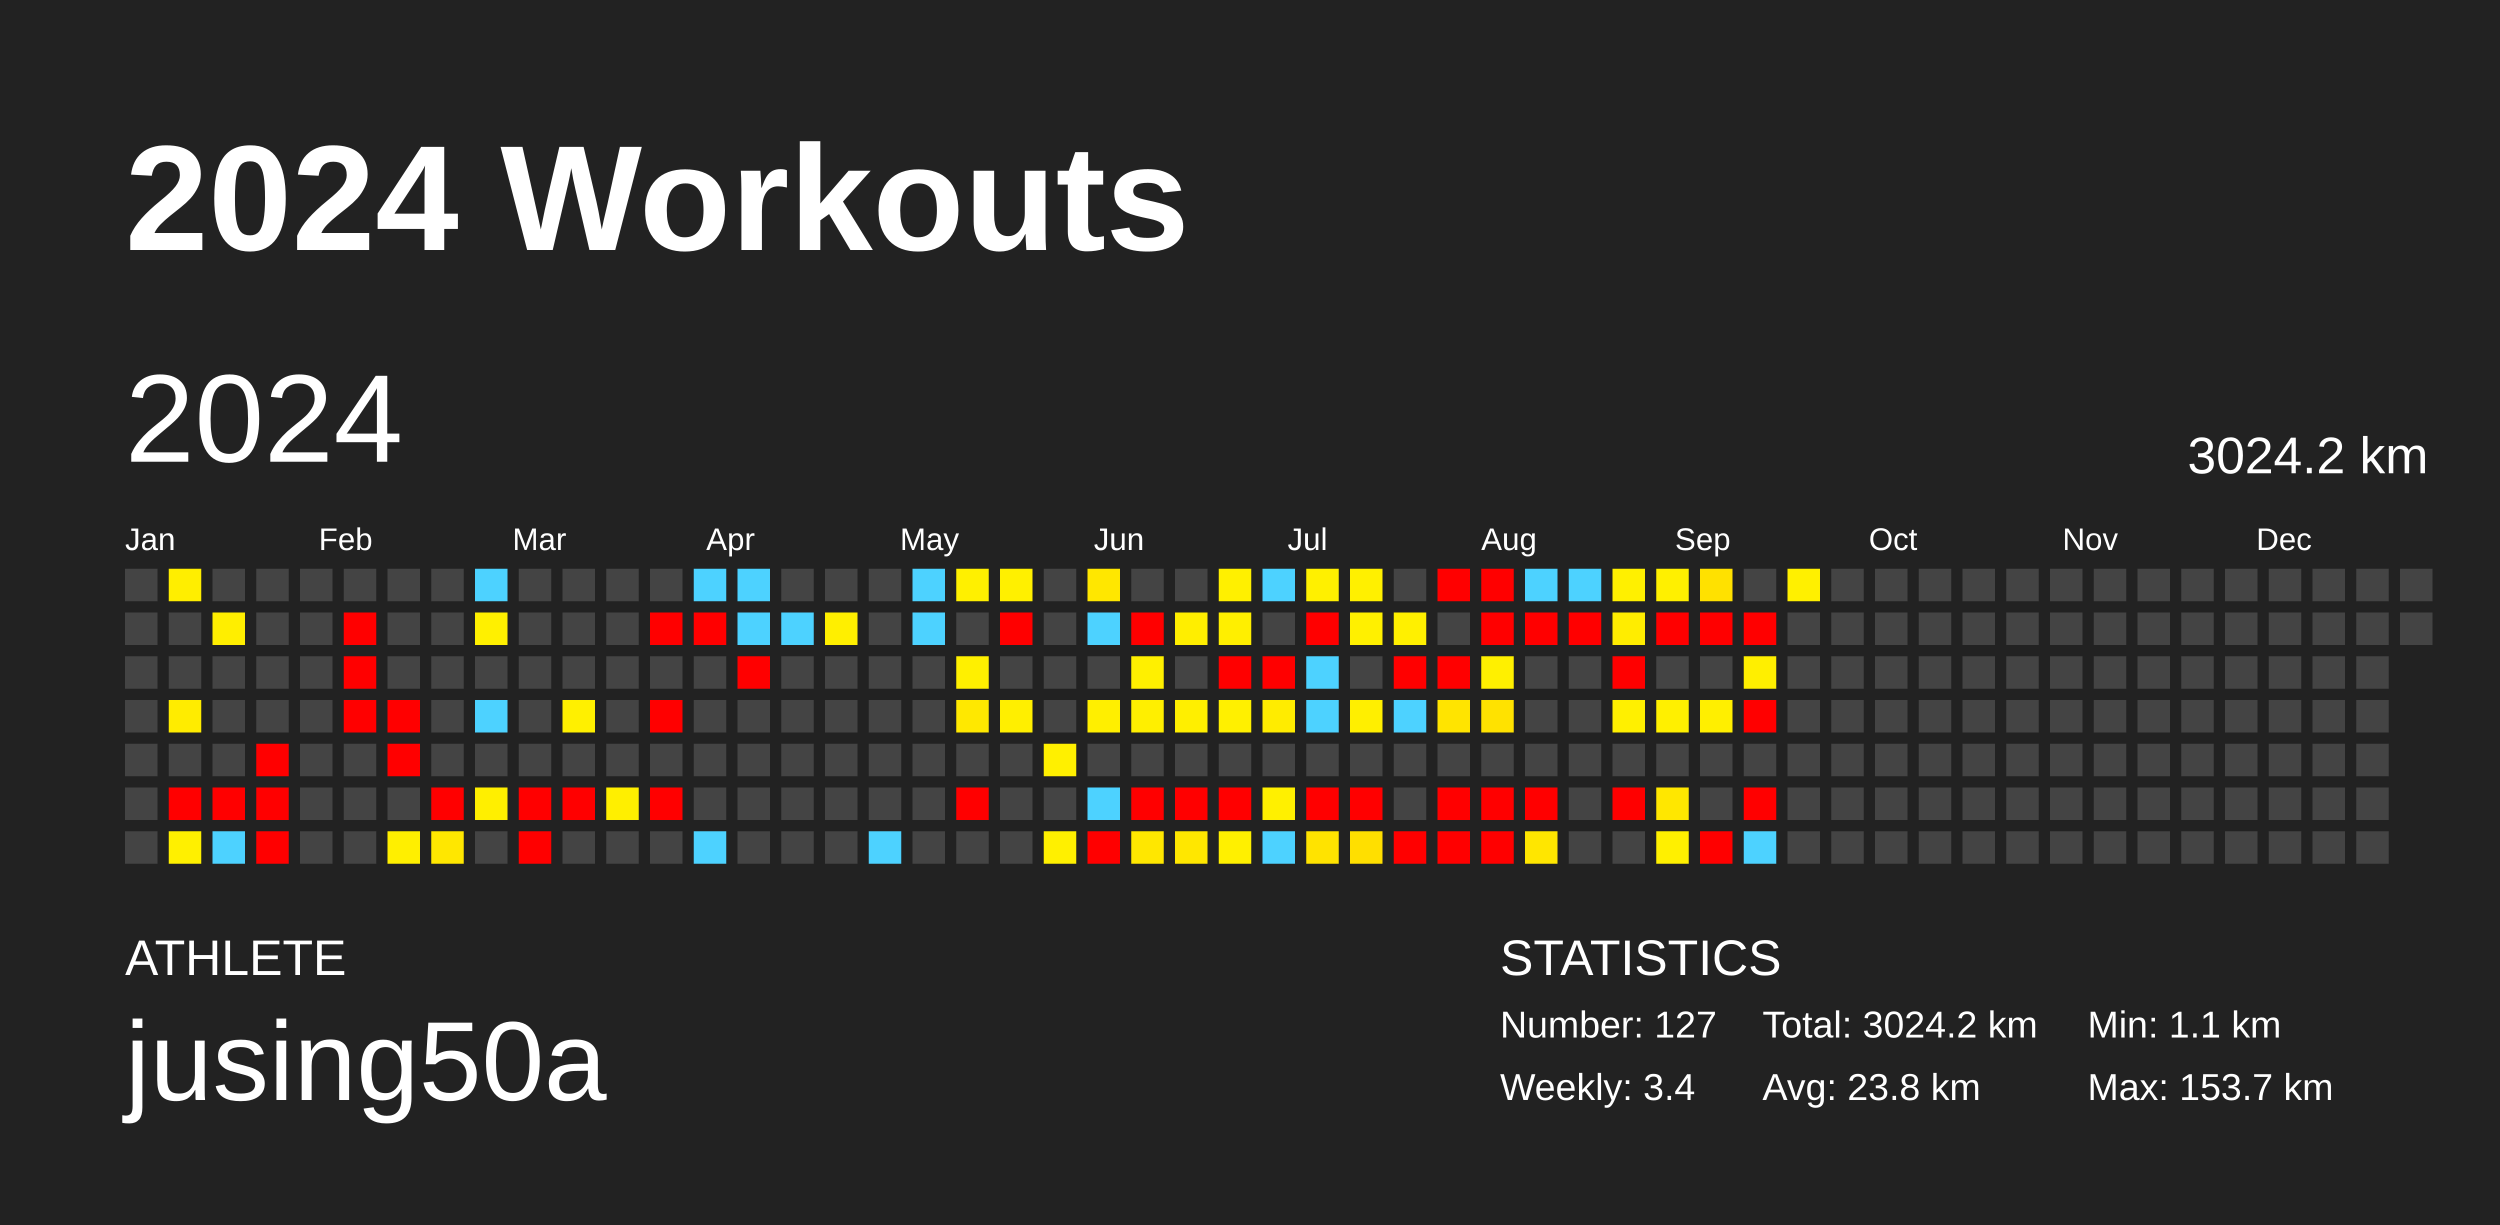
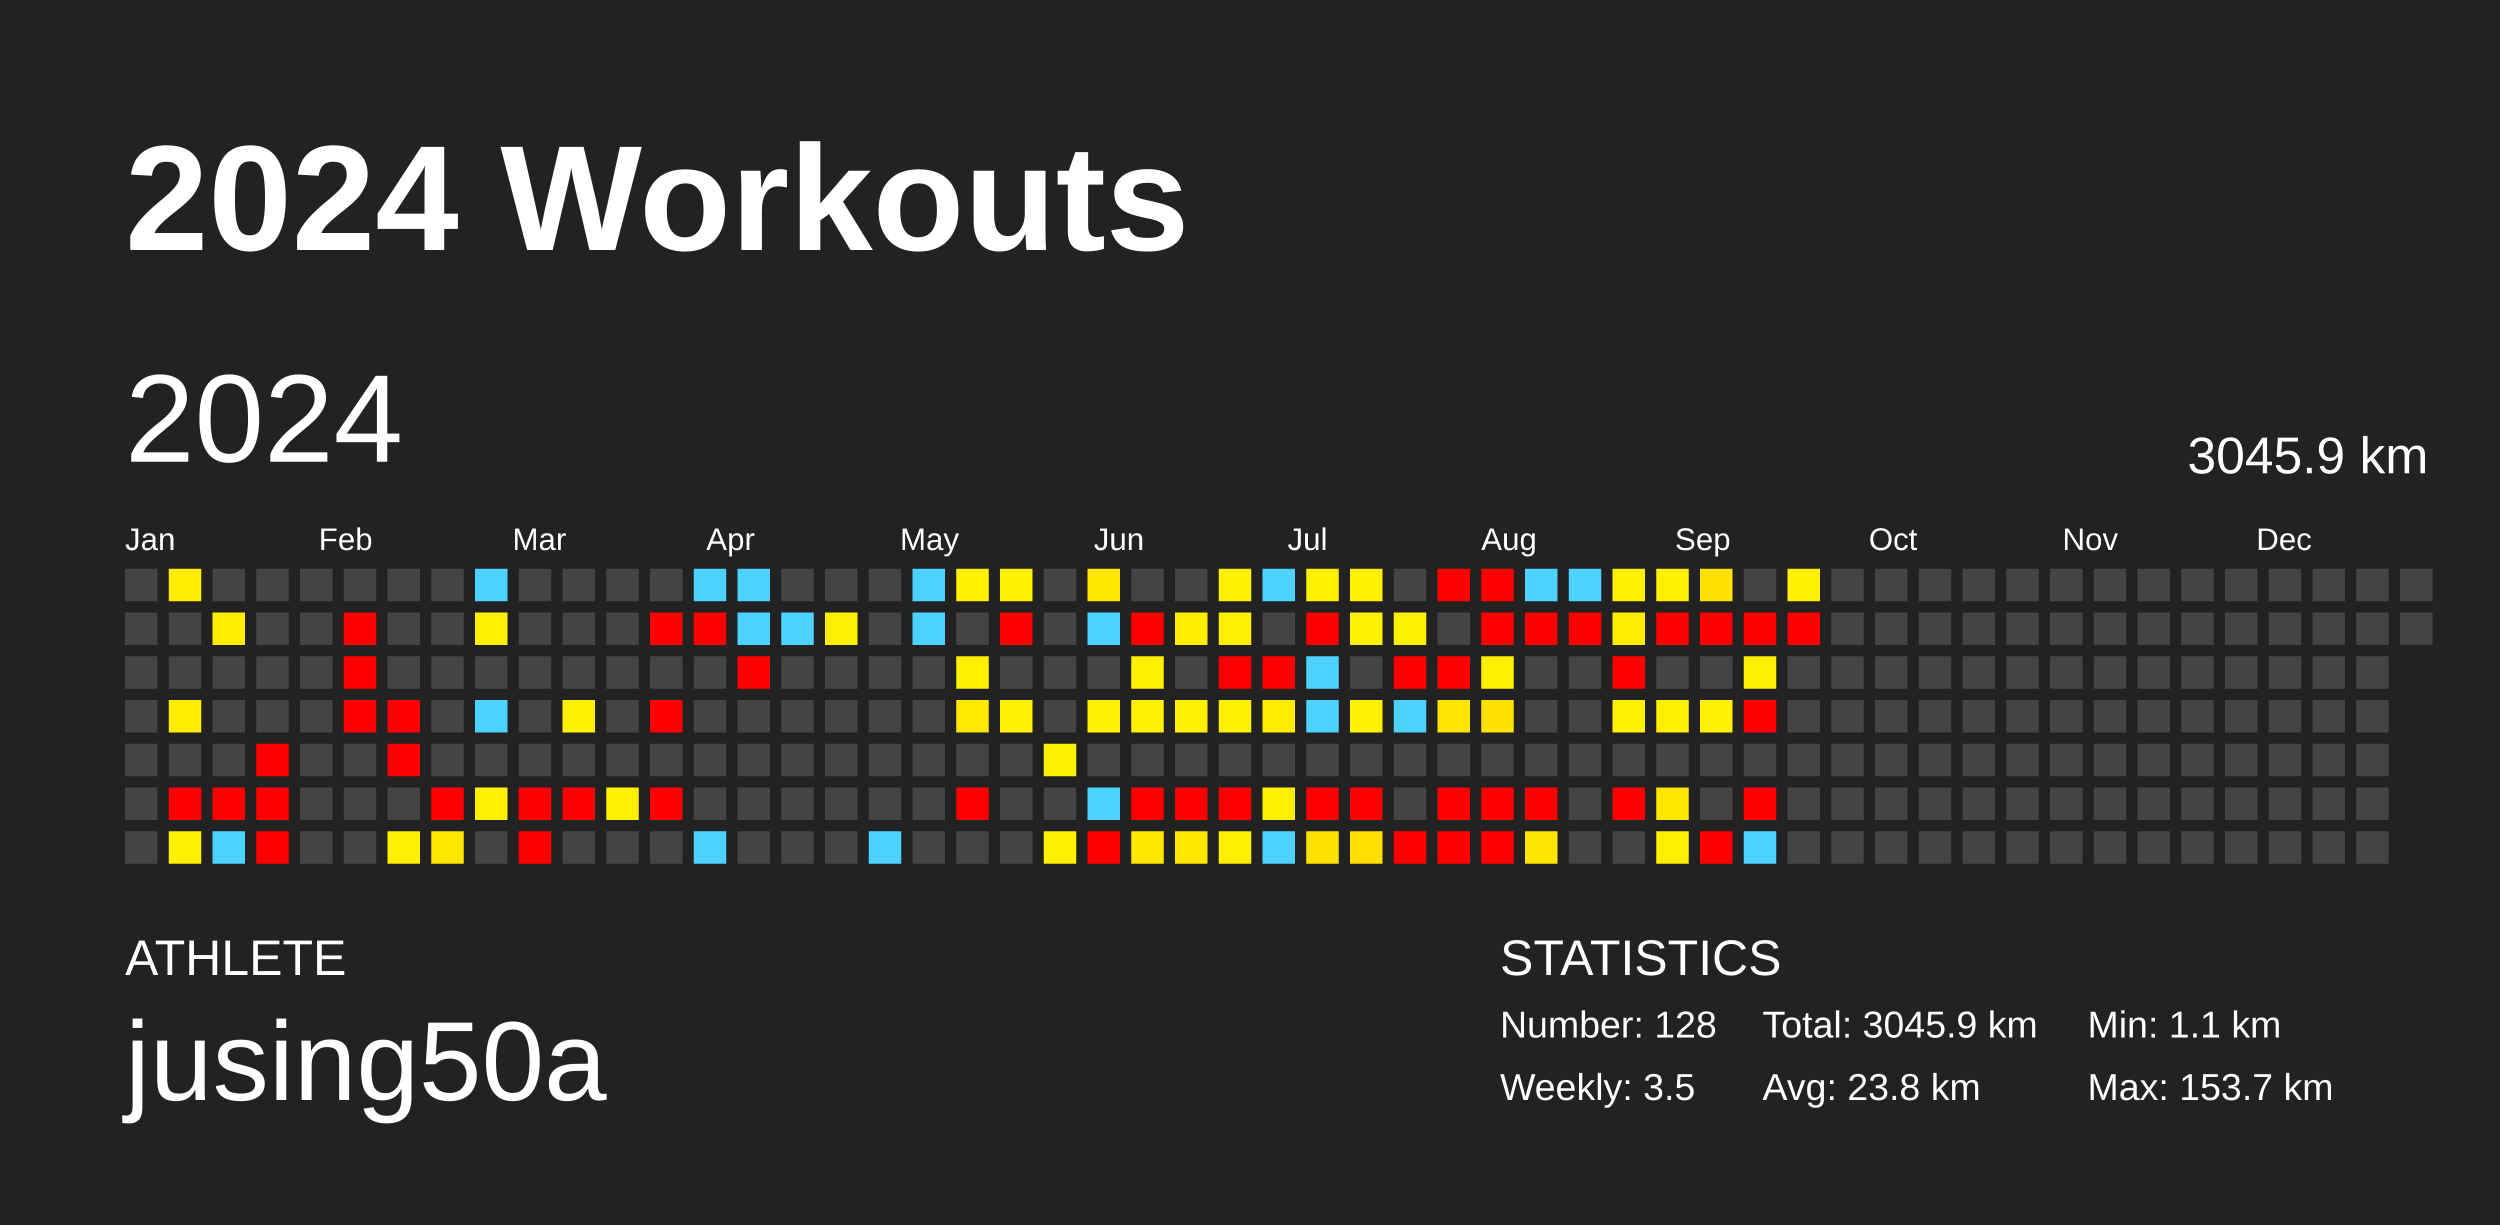
<svg xmlns="http://www.w3.org/2000/svg" baseProfile="full" height="98mm" version="1.1" viewBox="0,0,200,98" width="200mm">
  <defs />
  <rect fill="#222222" height="98" width="200" x="0" y="0" />
  <text fill="#FFFFFF" style="font-size:12px; font-family:Arial; font-weight:bold;" x="10" y="20">2024 Workouts</text>
  <text fill="#FFFFFF" style="font-size:4px; font-family:Arial" x="10" y="78">ATHLETE</text>
  <text fill="#FFFFFF" style="font-size:9px; font-family:Arial" x="10" y="88">jusing50a</text>
  <text fill="#FFFFFF" style="font-size:4px; font-family:Arial" x="120" y="78">STATISTICS</text>
-   <text fill="#FFFFFF" style="font-size:3px; font-family:Arial" x="120" y="83">Number: 127</text>
-   <text fill="#FFFFFF" style="font-size:3px; font-family:Arial" x="120" y="88">Weekly: 3.4</text>
-   <text fill="#FFFFFF" style="font-size:3px; font-family:Arial" x="141" y="83">Total: 3024.2 km</text>
+   <text fill="#FFFFFF" style="font-size:3px; font-family:Arial" x="120" y="83">Number: 128</text>
+   <text fill="#FFFFFF" style="font-size:3px; font-family:Arial" x="120" y="88">Weekly: 3.5</text>
+   <text fill="#FFFFFF" style="font-size:3px; font-family:Arial" x="141" y="83">Total: 3045.9 km</text>
  <text fill="#FFFFFF" style="font-size:3px; font-family:Arial" x="141" y="88">Avg: 23.8 km</text>
  <text fill="#FFFFFF" style="font-size:3px; font-family:Arial" x="167" y="83">Min: 1.1 km</text>
  <text fill="#FFFFFF" style="font-size:3px; font-family:Arial" x="167" y="88">Max: 153.7 km</text>
  <text dominant-baseline="hanging" fill="#FFFFFF" style="font-size:10.0px; font-family:Arial;" x="10" y="30">2024</text>
-   <text dominant-baseline="hanging" fill="#FFFFFF" style="font-size:4.125px; font-family:Arial;" x="175" y="35">3024.2 km</text>
+   <text dominant-baseline="hanging" fill="#FFFFFF" style="font-size:4.125px; font-family:Arial;" x="175" y="35">3045.9 km</text>
  <text fill="#FFFFFF" style="font-size:2.5px; font-family:Arial" x="10.0" y="44">Jan</text>
  <text fill="#FFFFFF" style="font-size:2.5px; font-family:Arial" x="25.5" y="44">Feb</text>
  <text fill="#FFFFFF" style="font-size:2.5px; font-family:Arial" x="41.0" y="44">Mar</text>
  <text fill="#FFFFFF" style="font-size:2.5px; font-family:Arial" x="56.5" y="44">Apr</text>
  <text fill="#FFFFFF" style="font-size:2.5px; font-family:Arial" x="72.0" y="44">May</text>
  <text fill="#FFFFFF" style="font-size:2.5px; font-family:Arial" x="87.5" y="44">Jun</text>
  <text fill="#FFFFFF" style="font-size:2.5px; font-family:Arial" x="103.0" y="44">Jul</text>
  <text fill="#FFFFFF" style="font-size:2.5px; font-family:Arial" x="118.5" y="44">Aug</text>
  <text fill="#FFFFFF" style="font-size:2.5px; font-family:Arial" x="134.0" y="44">Sep</text>
  <text fill="#FFFFFF" style="font-size:2.5px; font-family:Arial" x="149.5" y="44">Oct</text>
  <text fill="#FFFFFF" style="font-size:2.5px; font-family:Arial" x="165.0" y="44">Nov</text>
  <text fill="#FFFFFF" style="font-size:2.5px; font-family:Arial" x="180.5" y="44">Dec</text>
  <rect fill="#444444" height="2.6" width="2.6" x="10.0" y="45.5" />
  <rect fill="#444444" height="2.6" width="2.6" x="10.0" y="49.0" />
  <rect fill="#444444" height="2.6" width="2.6" x="10.0" y="52.5" />
  <rect fill="#444444" height="2.6" width="2.6" x="10.0" y="56.0" />
  <rect fill="#444444" height="2.6" width="2.6" x="10.0" y="59.5" />
  <rect fill="#444444" height="2.6" width="2.6" x="10.0" y="63.0" />
  <rect fill="#444444" height="2.6" width="2.6" x="10.0" y="66.5" />
  <rect fill="#ffee00" height="2.6" width="2.6" x="13.5" y="45.5" />
  <rect fill="#444444" height="2.6" width="2.6" x="13.5" y="49.0" />
  <rect fill="#444444" height="2.6" width="2.6" x="13.5" y="52.5" />
  <rect fill="#ffec00" height="2.6" width="2.6" x="13.5" y="56.0" />
  <rect fill="#444444" height="2.6" width="2.6" x="13.5" y="59.5" />
  <rect fill="red" height="2.6" width="2.6" x="13.5" y="63.0" />
  <rect fill="#fff000" height="2.6" width="2.6" x="13.5" y="66.5" />
  <rect fill="#444444" height="2.6" width="2.6" x="17.0" y="45.5" />
  <rect fill="#ffee00" height="2.6" width="2.6" x="17.0" y="49.0" />
  <rect fill="#444444" height="2.6" width="2.6" x="17.0" y="52.5" />
  <rect fill="#444444" height="2.6" width="2.6" x="17.0" y="56.0" />
  <rect fill="#444444" height="2.6" width="2.6" x="17.0" y="59.5" />
  <rect fill="red" height="2.6" width="2.6" x="17.0" y="63.0" />
  <rect fill="#4dd2ff" height="2.6" width="2.6" x="17.0" y="66.5" />
  <rect fill="#444444" height="2.6" width="2.6" x="20.5" y="45.5" />
  <rect fill="#444444" height="2.6" width="2.6" x="20.5" y="49.0" />
  <rect fill="#444444" height="2.6" width="2.6" x="20.5" y="52.5" />
  <rect fill="#444444" height="2.6" width="2.6" x="20.5" y="56.0" />
  <rect fill="red" height="2.6" width="2.6" x="20.5" y="59.5" />
  <rect fill="red" height="2.6" width="2.6" x="20.5" y="63.0" />
  <rect fill="red" height="2.6" width="2.6" x="20.5" y="66.5" />
  <rect fill="#444444" height="2.6" width="2.6" x="24.0" y="45.5" />
  <rect fill="#444444" height="2.6" width="2.6" x="24.0" y="49.0" />
  <rect fill="#444444" height="2.6" width="2.6" x="24.0" y="52.5" />
  <rect fill="#444444" height="2.6" width="2.6" x="24.0" y="56.0" />
  <rect fill="#444444" height="2.6" width="2.6" x="24.0" y="59.5" />
  <rect fill="#444444" height="2.6" width="2.6" x="24.0" y="63.0" />
  <rect fill="#444444" height="2.6" width="2.6" x="24.0" y="66.5" />
  <rect fill="#444444" height="2.6" width="2.6" x="27.5" y="45.5" />
  <rect fill="red" height="2.6" width="2.6" x="27.5" y="49.0" />
  <rect fill="red" height="2.6" width="2.6" x="27.5" y="52.5" />
  <rect fill="red" height="2.6" width="2.6" x="27.5" y="56.0" />
  <rect fill="#444444" height="2.6" width="2.6" x="27.5" y="59.5" />
  <rect fill="#444444" height="2.6" width="2.6" x="27.5" y="63.0" />
  <rect fill="#444444" height="2.6" width="2.6" x="27.5" y="66.5" />
  <rect fill="#444444" height="2.6" width="2.6" x="31.0" y="45.5" />
  <rect fill="#444444" height="2.6" width="2.6" x="31.0" y="49.0" />
  <rect fill="#444444" height="2.6" width="2.6" x="31.0" y="52.5" />
  <rect fill="red" height="2.6" width="2.6" x="31.0" y="56.0" />
  <rect fill="red" height="2.6" width="2.6" x="31.0" y="59.5" />
  <rect fill="#444444" height="2.6" width="2.6" x="31.0" y="63.0" />
  <rect fill="#ffef00" height="2.6" width="2.6" x="31.0" y="66.5" />
  <rect fill="#444444" height="2.6" width="2.6" x="34.5" y="45.5" />
  <rect fill="#444444" height="2.6" width="2.6" x="34.5" y="49.0" />
  <rect fill="#444444" height="2.6" width="2.6" x="34.5" y="52.5" />
  <rect fill="#444444" height="2.6" width="2.6" x="34.5" y="56.0" />
  <rect fill="#444444" height="2.6" width="2.6" x="34.5" y="59.5" />
  <rect fill="red" height="2.6" width="2.6" x="34.5" y="63.0" />
  <rect fill="#ffe700" height="2.6" width="2.6" x="34.5" y="66.5" />
  <rect fill="#4dd2ff" height="2.6" width="2.6" x="38.0" y="45.5" />
  <rect fill="#fff000" height="2.6" width="2.6" x="38.0" y="49.0" />
  <rect fill="#444444" height="2.6" width="2.6" x="38.0" y="52.5" />
  <rect fill="#4dd2ff" height="2.6" width="2.6" x="38.0" y="56.0" />
  <rect fill="#444444" height="2.6" width="2.6" x="38.0" y="59.5" />
  <rect fill="#ffef00" height="2.6" width="2.6" x="38.0" y="63.0" />
  <rect fill="#444444" height="2.6" width="2.6" x="38.0" y="66.5" />
  <rect fill="#444444" height="2.6" width="2.6" x="41.5" y="45.5" />
  <rect fill="#444444" height="2.6" width="2.6" x="41.5" y="49.0" />
  <rect fill="#444444" height="2.6" width="2.6" x="41.5" y="52.5" />
  <rect fill="#444444" height="2.6" width="2.6" x="41.5" y="56.0" />
  <rect fill="#444444" height="2.6" width="2.6" x="41.5" y="59.5" />
  <rect fill="red" height="2.6" width="2.6" x="41.5" y="63.0" />
  <rect fill="red" height="2.6" width="2.6" x="41.5" y="66.5" />
  <rect fill="#444444" height="2.6" width="2.6" x="45.0" y="45.5" />
  <rect fill="#444444" height="2.6" width="2.6" x="45.0" y="49.0" />
  <rect fill="#444444" height="2.6" width="2.6" x="45.0" y="52.5" />
  <rect fill="#fff000" height="2.6" width="2.6" x="45.0" y="56.0" />
  <rect fill="#444444" height="2.6" width="2.6" x="45.0" y="59.5" />
  <rect fill="red" height="2.6" width="2.6" x="45.0" y="63.0" />
  <rect fill="#444444" height="2.6" width="2.6" x="45.0" y="66.5" />
  <rect fill="#444444" height="2.6" width="2.6" x="48.5" y="45.5" />
  <rect fill="#444444" height="2.6" width="2.6" x="48.5" y="49.0" />
  <rect fill="#444444" height="2.6" width="2.6" x="48.5" y="52.5" />
  <rect fill="#444444" height="2.6" width="2.6" x="48.5" y="56.0" />
  <rect fill="#444444" height="2.6" width="2.6" x="48.5" y="59.5" />
  <rect fill="#ffef00" height="2.6" width="2.6" x="48.5" y="63.0" />
  <rect fill="#444444" height="2.6" width="2.6" x="48.5" y="66.5" />
  <rect fill="#444444" height="2.6" width="2.6" x="52.0" y="45.5" />
  <rect fill="red" height="2.6" width="2.6" x="52.0" y="49.0" />
  <rect fill="#444444" height="2.6" width="2.6" x="52.0" y="52.5" />
  <rect fill="red" height="2.6" width="2.6" x="52.0" y="56.0" />
  <rect fill="#444444" height="2.6" width="2.6" x="52.0" y="59.5" />
  <rect fill="red" height="2.6" width="2.6" x="52.0" y="63.0" />
  <rect fill="#444444" height="2.6" width="2.6" x="52.0" y="66.5" />
  <rect fill="#4dd2ff" height="2.6" width="2.6" x="55.5" y="45.5" />
  <rect fill="red" height="2.6" width="2.6" x="55.5" y="49.0" />
  <rect fill="#444444" height="2.6" width="2.6" x="55.5" y="52.5" />
  <rect fill="#444444" height="2.6" width="2.6" x="55.5" y="56.0" />
  <rect fill="#444444" height="2.6" width="2.6" x="55.5" y="59.5" />
  <rect fill="#444444" height="2.6" width="2.6" x="55.5" y="63.0" />
  <rect fill="#4dd2ff" height="2.6" width="2.6" x="55.5" y="66.5" />
  <rect fill="#4dd2ff" height="2.6" width="2.6" x="59.0" y="45.5" />
  <rect fill="#4dd2ff" height="2.6" width="2.6" x="59.0" y="49.0" />
  <rect fill="red" height="2.6" width="2.6" x="59.0" y="52.5" />
  <rect fill="#444444" height="2.6" width="2.6" x="59.0" y="56.0" />
  <rect fill="#444444" height="2.6" width="2.6" x="59.0" y="59.5" />
  <rect fill="#444444" height="2.6" width="2.6" x="59.0" y="63.0" />
  <rect fill="#444444" height="2.6" width="2.6" x="59.0" y="66.5" />
  <rect fill="#444444" height="2.6" width="2.6" x="62.5" y="45.5" />
  <rect fill="#4dd2ff" height="2.6" width="2.6" x="62.5" y="49.0" />
  <rect fill="#444444" height="2.6" width="2.6" x="62.5" y="52.5" />
  <rect fill="#444444" height="2.6" width="2.6" x="62.5" y="56.0" />
  <rect fill="#444444" height="2.6" width="2.6" x="62.5" y="59.5" />
  <rect fill="#444444" height="2.6" width="2.6" x="62.5" y="63.0" />
  <rect fill="#444444" height="2.6" width="2.6" x="62.5" y="66.5" />
  <rect fill="#444444" height="2.6" width="2.6" x="66.0" y="45.5" />
  <rect fill="#ffef00" height="2.6" width="2.6" x="66.0" y="49.0" />
  <rect fill="#444444" height="2.6" width="2.6" x="66.0" y="52.5" />
  <rect fill="#444444" height="2.6" width="2.6" x="66.0" y="56.0" />
  <rect fill="#444444" height="2.6" width="2.6" x="66.0" y="59.5" />
  <rect fill="#444444" height="2.6" width="2.6" x="66.0" y="63.0" />
  <rect fill="#444444" height="2.6" width="2.6" x="66.0" y="66.5" />
  <rect fill="#444444" height="2.6" width="2.6" x="69.5" y="45.5" />
  <rect fill="#444444" height="2.6" width="2.6" x="69.5" y="49.0" />
  <rect fill="#444444" height="2.6" width="2.6" x="69.5" y="52.5" />
  <rect fill="#444444" height="2.6" width="2.6" x="69.5" y="56.0" />
  <rect fill="#444444" height="2.6" width="2.6" x="69.5" y="59.5" />
  <rect fill="#444444" height="2.6" width="2.6" x="69.5" y="63.0" />
  <rect fill="#4dd2ff" height="2.6" width="2.6" x="69.5" y="66.5" />
  <rect fill="#4dd2ff" height="2.6" width="2.6" x="73.0" y="45.5" />
  <rect fill="#4dd2ff" height="2.6" width="2.6" x="73.0" y="49.0" />
  <rect fill="#444444" height="2.6" width="2.6" x="73.0" y="52.5" />
  <rect fill="#444444" height="2.6" width="2.6" x="73.0" y="56.0" />
  <rect fill="#444444" height="2.6" width="2.6" x="73.0" y="59.5" />
  <rect fill="#444444" height="2.6" width="2.6" x="73.0" y="63.0" />
  <rect fill="#444444" height="2.6" width="2.6" x="73.0" y="66.5" />
  <rect fill="#fff000" height="2.6" width="2.6" x="76.5" y="45.5" />
  <rect fill="#444444" height="2.6" width="2.6" x="76.5" y="49.0" />
  <rect fill="#fff000" height="2.6" width="2.6" x="76.5" y="52.5" />
  <rect fill="#ffe800" height="2.6" width="2.6" x="76.5" y="56.0" />
  <rect fill="#444444" height="2.6" width="2.6" x="76.5" y="59.5" />
  <rect fill="red" height="2.6" width="2.6" x="76.5" y="63.0" />
  <rect fill="#444444" height="2.6" width="2.6" x="76.5" y="66.5" />
  <rect fill="#fff000" height="2.6" width="2.6" x="80.0" y="45.5" />
  <rect fill="red" height="2.6" width="2.6" x="80.0" y="49.0" />
  <rect fill="#444444" height="2.6" width="2.6" x="80.0" y="52.5" />
  <rect fill="#ffef00" height="2.6" width="2.6" x="80.0" y="56.0" />
  <rect fill="#444444" height="2.6" width="2.6" x="80.0" y="59.5" />
  <rect fill="#444444" height="2.6" width="2.6" x="80.0" y="63.0" />
  <rect fill="#444444" height="2.6" width="2.6" x="80.0" y="66.5" />
  <rect fill="#444444" height="2.6" width="2.6" x="83.5" y="45.5" />
  <rect fill="#444444" height="2.6" width="2.6" x="83.5" y="49.0" />
  <rect fill="#444444" height="2.6" width="2.6" x="83.5" y="52.5" />
  <rect fill="#444444" height="2.6" width="2.6" x="83.5" y="56.0" />
  <rect fill="#fff000" height="2.6" width="2.6" x="83.5" y="59.5" />
  <rect fill="#444444" height="2.6" width="2.6" x="83.5" y="63.0" />
  <rect fill="#fff000" height="2.6" width="2.6" x="83.5" y="66.5" />
  <rect fill="#ffe700" height="2.6" width="2.6" x="87.0" y="45.5" />
  <rect fill="#4dd2ff" height="2.6" width="2.6" x="87.0" y="49.0" />
  <rect fill="#444444" height="2.6" width="2.6" x="87.0" y="52.5" />
  <rect fill="#ffef00" height="2.6" width="2.6" x="87.0" y="56.0" />
  <rect fill="#444444" height="2.6" width="2.6" x="87.0" y="59.5" />
  <rect fill="#4dd2ff" height="2.6" width="2.6" x="87.0" y="63.0" />
  <rect fill="red" height="2.6" width="2.6" x="87.0" y="66.5" />
  <rect fill="#444444" height="2.6" width="2.6" x="90.5" y="45.5" />
  <rect fill="red" height="2.6" width="2.6" x="90.5" y="49.0" />
  <rect fill="#fff000" height="2.6" width="2.6" x="90.5" y="52.5" />
  <rect fill="#ffef00" height="2.6" width="2.6" x="90.5" y="56.0" />
  <rect fill="#444444" height="2.6" width="2.6" x="90.5" y="59.5" />
  <rect fill="red" height="2.6" width="2.6" x="90.5" y="63.0" />
  <rect fill="#ffe700" height="2.6" width="2.6" x="90.5" y="66.5" />
  <rect fill="#444444" height="2.6" width="2.6" x="94.0" y="45.5" />
  <rect fill="#ffee00" height="2.6" width="2.6" x="94.0" y="49.0" />
  <rect fill="#444444" height="2.6" width="2.6" x="94.0" y="52.5" />
  <rect fill="#ffef00" height="2.6" width="2.6" x="94.0" y="56.0" />
  <rect fill="#444444" height="2.6" width="2.6" x="94.0" y="59.5" />
  <rect fill="red" height="2.6" width="2.6" x="94.0" y="63.0" />
  <rect fill="#ffe700" height="2.6" width="2.6" x="94.0" y="66.5" />
  <rect fill="#fff000" height="2.6" width="2.6" x="97.5" y="45.5" />
  <rect fill="#ffef00" height="2.6" width="2.6" x="97.5" y="49.0" />
  <rect fill="red" height="2.6" width="2.6" x="97.5" y="52.5" />
  <rect fill="#fff000" height="2.6" width="2.6" x="97.5" y="56.0" />
  <rect fill="#444444" height="2.6" width="2.6" x="97.5" y="59.5" />
  <rect fill="red" height="2.6" width="2.6" x="97.5" y="63.0" />
  <rect fill="#fff000" height="2.6" width="2.6" x="97.5" y="66.5" />
  <rect fill="#4dd2ff" height="2.6" width="2.6" x="101.0" y="45.5" />
  <rect fill="#444444" height="2.6" width="2.6" x="101.0" y="49.0" />
  <rect fill="red" height="2.6" width="2.6" x="101.0" y="52.5" />
  <rect fill="#ffec00" height="2.6" width="2.6" x="101.0" y="56.0" />
  <rect fill="#444444" height="2.6" width="2.6" x="101.0" y="59.5" />
  <rect fill="#fff000" height="2.6" width="2.6" x="101.0" y="63.0" />
  <rect fill="#4dd2ff" height="2.6" width="2.6" x="101.0" y="66.5" />
  <rect fill="#fff000" height="2.6" width="2.6" x="104.5" y="45.5" />
  <rect fill="red" height="2.6" width="2.6" x="104.5" y="49.0" />
  <rect fill="#4dd2ff" height="2.6" width="2.6" x="104.5" y="52.5" />
  <rect fill="#4dd2ff" height="2.6" width="2.6" x="104.5" y="56.0" />
  <rect fill="#444444" height="2.6" width="2.6" x="104.5" y="59.5" />
  <rect fill="red" height="2.6" width="2.6" x="104.5" y="63.0" />
  <rect fill="#ffe300" height="2.6" width="2.6" x="104.5" y="66.5" />
  <rect fill="#fff000" height="2.6" width="2.6" x="108.0" y="45.5" />
  <rect fill="#fff000" height="2.6" width="2.6" x="108.0" y="49.0" />
  <rect fill="#444444" height="2.6" width="2.6" x="108.0" y="52.5" />
  <rect fill="#ffef00" height="2.6" width="2.6" x="108.0" y="56.0" />
  <rect fill="#444444" height="2.6" width="2.6" x="108.0" y="59.5" />
  <rect fill="red" height="2.6" width="2.6" x="108.0" y="63.0" />
  <rect fill="#ffdf00" height="2.6" width="2.6" x="108.0" y="66.5" />
  <rect fill="#444444" height="2.6" width="2.6" x="111.5" y="45.5" />
  <rect fill="#fff000" height="2.6" width="2.6" x="111.5" y="49.0" />
  <rect fill="red" height="2.6" width="2.6" x="111.5" y="52.5" />
  <rect fill="#4dd2ff" height="2.6" width="2.6" x="111.5" y="56.0" />
  <rect fill="#444444" height="2.6" width="2.6" x="111.5" y="59.5" />
  <rect fill="#444444" height="2.6" width="2.6" x="111.5" y="63.0" />
  <rect fill="red" height="2.6" width="2.6" x="111.5" y="66.5" />
  <rect fill="red" height="2.6" width="2.6" x="115.0" y="45.5" />
  <rect fill="#444444" height="2.6" width="2.6" x="115.0" y="49.0" />
  <rect fill="red" height="2.6" width="2.6" x="115.0" y="52.5" />
  <rect fill="#ffe400" height="2.6" width="2.6" x="115.0" y="56.0" />
  <rect fill="#444444" height="2.6" width="2.6" x="115.0" y="59.5" />
  <rect fill="red" height="2.6" width="2.6" x="115.0" y="63.0" />
  <rect fill="red" height="2.6" width="2.6" x="115.0" y="66.5" />
  <rect fill="red" height="2.6" width="2.6" x="118.5" y="45.5" />
  <rect fill="red" height="2.6" width="2.6" x="118.5" y="49.0" />
  <rect fill="#fff000" height="2.6" width="2.6" x="118.5" y="52.5" />
  <rect fill="#ffe200" height="2.6" width="2.6" x="118.5" y="56.0" />
  <rect fill="#444444" height="2.6" width="2.6" x="118.5" y="59.5" />
  <rect fill="red" height="2.6" width="2.6" x="118.5" y="63.0" />
  <rect fill="red" height="2.6" width="2.6" x="118.5" y="66.5" />
  <rect fill="#4dd2ff" height="2.6" width="2.6" x="122.0" y="45.5" />
  <rect fill="red" height="2.6" width="2.6" x="122.0" y="49.0" />
  <rect fill="#444444" height="2.6" width="2.6" x="122.0" y="52.5" />
  <rect fill="#444444" height="2.6" width="2.6" x="122.0" y="56.0" />
  <rect fill="#444444" height="2.6" width="2.6" x="122.0" y="59.5" />
  <rect fill="red" height="2.6" width="2.6" x="122.0" y="63.0" />
  <rect fill="#ffe600" height="2.6" width="2.6" x="122.0" y="66.5" />
  <rect fill="#4dd2ff" height="2.6" width="2.6" x="125.5" y="45.5" />
  <rect fill="red" height="2.6" width="2.6" x="125.5" y="49.0" />
  <rect fill="#444444" height="2.6" width="2.6" x="125.5" y="52.5" />
  <rect fill="#444444" height="2.6" width="2.6" x="125.5" y="56.0" />
  <rect fill="#444444" height="2.6" width="2.6" x="125.5" y="59.5" />
  <rect fill="#444444" height="2.6" width="2.6" x="125.5" y="63.0" />
  <rect fill="#444444" height="2.6" width="2.6" x="125.5" y="66.5" />
  <rect fill="#fff000" height="2.6" width="2.6" x="129.0" y="45.5" />
  <rect fill="#ffed00" height="2.6" width="2.6" x="129.0" y="49.0" />
  <rect fill="red" height="2.6" width="2.6" x="129.0" y="52.5" />
  <rect fill="#fff000" height="2.6" width="2.6" x="129.0" y="56.0" />
  <rect fill="#444444" height="2.6" width="2.6" x="129.0" y="59.5" />
  <rect fill="red" height="2.6" width="2.6" x="129.0" y="63.0" />
  <rect fill="#444444" height="2.6" width="2.6" x="129.0" y="66.5" />
  <rect fill="#fff000" height="2.6" width="2.6" x="132.5" y="45.5" />
  <rect fill="red" height="2.6" width="2.6" x="132.5" y="49.0" />
  <rect fill="#444444" height="2.6" width="2.6" x="132.5" y="52.5" />
  <rect fill="#fff000" height="2.6" width="2.6" x="132.5" y="56.0" />
  <rect fill="#444444" height="2.6" width="2.6" x="132.5" y="59.5" />
  <rect fill="#ffe700" height="2.6" width="2.6" x="132.5" y="63.0" />
  <rect fill="#fff000" height="2.6" width="2.6" x="132.5" y="66.5" />
  <rect fill="#ffe100" height="2.6" width="2.6" x="136.0" y="45.5" />
  <rect fill="red" height="2.6" width="2.6" x="136.0" y="49.0" />
  <rect fill="#444444" height="2.6" width="2.6" x="136.0" y="52.5" />
  <rect fill="#ffef00" height="2.6" width="2.6" x="136.0" y="56.0" />
  <rect fill="#444444" height="2.6" width="2.6" x="136.0" y="59.5" />
  <rect fill="#444444" height="2.6" width="2.6" x="136.0" y="63.0" />
  <rect fill="red" height="2.6" width="2.6" x="136.0" y="66.5" />
  <rect fill="#444444" height="2.6" width="2.6" x="139.5" y="45.5" />
  <rect fill="red" height="2.6" width="2.6" x="139.5" y="49.0" />
  <rect fill="#ffef00" height="2.6" width="2.6" x="139.5" y="52.5" />
  <rect fill="red" height="2.6" width="2.6" x="139.5" y="56.0" />
  <rect fill="#444444" height="2.6" width="2.6" x="139.5" y="59.5" />
  <rect fill="red" height="2.6" width="2.6" x="139.5" y="63.0" />
  <rect fill="#4dd2ff" height="2.6" width="2.6" x="139.5" y="66.5" />
  <rect fill="#fff000" height="2.6" width="2.6" x="143.0" y="45.5" />
-   <rect fill="#444444" height="2.6" width="2.6" x="143.0" y="49.0" />
+   <rect fill="red" height="2.6" width="2.6" x="143.0" y="49.0" />
  <rect fill="#444444" height="2.6" width="2.6" x="143.0" y="52.5" />
  <rect fill="#444444" height="2.6" width="2.6" x="143.0" y="56.0" />
  <rect fill="#444444" height="2.6" width="2.6" x="143.0" y="59.5" />
  <rect fill="#444444" height="2.6" width="2.6" x="143.0" y="63.0" />
  <rect fill="#444444" height="2.6" width="2.6" x="143.0" y="66.5" />
  <rect fill="#444444" height="2.6" width="2.6" x="146.5" y="45.5" />
  <rect fill="#444444" height="2.6" width="2.6" x="146.5" y="49.0" />
  <rect fill="#444444" height="2.6" width="2.6" x="146.5" y="52.5" />
  <rect fill="#444444" height="2.6" width="2.6" x="146.5" y="56.0" />
  <rect fill="#444444" height="2.6" width="2.6" x="146.5" y="59.5" />
  <rect fill="#444444" height="2.6" width="2.6" x="146.5" y="63.0" />
  <rect fill="#444444" height="2.6" width="2.6" x="146.5" y="66.5" />
  <rect fill="#444444" height="2.6" width="2.6" x="150.0" y="45.5" />
  <rect fill="#444444" height="2.6" width="2.6" x="150.0" y="49.0" />
  <rect fill="#444444" height="2.6" width="2.6" x="150.0" y="52.5" />
  <rect fill="#444444" height="2.6" width="2.6" x="150.0" y="56.0" />
  <rect fill="#444444" height="2.6" width="2.6" x="150.0" y="59.5" />
  <rect fill="#444444" height="2.6" width="2.6" x="150.0" y="63.0" />
  <rect fill="#444444" height="2.6" width="2.6" x="150.0" y="66.5" />
  <rect fill="#444444" height="2.6" width="2.6" x="153.5" y="45.5" />
  <rect fill="#444444" height="2.6" width="2.6" x="153.5" y="49.0" />
  <rect fill="#444444" height="2.6" width="2.6" x="153.5" y="52.5" />
  <rect fill="#444444" height="2.6" width="2.6" x="153.5" y="56.0" />
  <rect fill="#444444" height="2.6" width="2.6" x="153.5" y="59.5" />
  <rect fill="#444444" height="2.6" width="2.6" x="153.5" y="63.0" />
  <rect fill="#444444" height="2.6" width="2.6" x="153.5" y="66.5" />
  <rect fill="#444444" height="2.6" width="2.6" x="157.0" y="45.5" />
  <rect fill="#444444" height="2.6" width="2.6" x="157.0" y="49.0" />
  <rect fill="#444444" height="2.6" width="2.6" x="157.0" y="52.5" />
  <rect fill="#444444" height="2.6" width="2.6" x="157.0" y="56.0" />
  <rect fill="#444444" height="2.6" width="2.6" x="157.0" y="59.5" />
  <rect fill="#444444" height="2.6" width="2.6" x="157.0" y="63.0" />
  <rect fill="#444444" height="2.6" width="2.6" x="157.0" y="66.5" />
  <rect fill="#444444" height="2.6" width="2.6" x="160.5" y="45.5" />
  <rect fill="#444444" height="2.6" width="2.6" x="160.5" y="49.0" />
  <rect fill="#444444" height="2.6" width="2.6" x="160.5" y="52.5" />
  <rect fill="#444444" height="2.6" width="2.6" x="160.5" y="56.0" />
  <rect fill="#444444" height="2.6" width="2.6" x="160.5" y="59.5" />
  <rect fill="#444444" height="2.6" width="2.6" x="160.5" y="63.0" />
  <rect fill="#444444" height="2.6" width="2.6" x="160.5" y="66.5" />
  <rect fill="#444444" height="2.6" width="2.6" x="164.0" y="45.5" />
  <rect fill="#444444" height="2.6" width="2.6" x="164.0" y="49.0" />
  <rect fill="#444444" height="2.6" width="2.6" x="164.0" y="52.5" />
  <rect fill="#444444" height="2.6" width="2.6" x="164.0" y="56.0" />
  <rect fill="#444444" height="2.6" width="2.6" x="164.0" y="59.5" />
  <rect fill="#444444" height="2.6" width="2.6" x="164.0" y="63.0" />
  <rect fill="#444444" height="2.6" width="2.6" x="164.0" y="66.5" />
  <rect fill="#444444" height="2.6" width="2.6" x="167.5" y="45.5" />
  <rect fill="#444444" height="2.6" width="2.6" x="167.5" y="49.0" />
  <rect fill="#444444" height="2.6" width="2.6" x="167.5" y="52.5" />
  <rect fill="#444444" height="2.6" width="2.6" x="167.5" y="56.0" />
  <rect fill="#444444" height="2.6" width="2.6" x="167.5" y="59.5" />
  <rect fill="#444444" height="2.6" width="2.6" x="167.5" y="63.0" />
  <rect fill="#444444" height="2.6" width="2.6" x="167.5" y="66.5" />
  <rect fill="#444444" height="2.6" width="2.6" x="171.0" y="45.5" />
  <rect fill="#444444" height="2.6" width="2.6" x="171.0" y="49.0" />
  <rect fill="#444444" height="2.6" width="2.6" x="171.0" y="52.5" />
  <rect fill="#444444" height="2.6" width="2.6" x="171.0" y="56.0" />
  <rect fill="#444444" height="2.6" width="2.6" x="171.0" y="59.5" />
  <rect fill="#444444" height="2.6" width="2.6" x="171.0" y="63.0" />
  <rect fill="#444444" height="2.6" width="2.6" x="171.0" y="66.5" />
  <rect fill="#444444" height="2.6" width="2.6" x="174.5" y="45.5" />
  <rect fill="#444444" height="2.6" width="2.6" x="174.5" y="49.0" />
  <rect fill="#444444" height="2.6" width="2.6" x="174.5" y="52.5" />
  <rect fill="#444444" height="2.6" width="2.6" x="174.5" y="56.0" />
  <rect fill="#444444" height="2.6" width="2.6" x="174.5" y="59.5" />
  <rect fill="#444444" height="2.6" width="2.6" x="174.5" y="63.0" />
  <rect fill="#444444" height="2.6" width="2.6" x="174.5" y="66.5" />
  <rect fill="#444444" height="2.6" width="2.6" x="178.0" y="45.5" />
  <rect fill="#444444" height="2.6" width="2.6" x="178.0" y="49.0" />
  <rect fill="#444444" height="2.6" width="2.6" x="178.0" y="52.5" />
  <rect fill="#444444" height="2.6" width="2.6" x="178.0" y="56.0" />
  <rect fill="#444444" height="2.6" width="2.6" x="178.0" y="59.5" />
  <rect fill="#444444" height="2.6" width="2.6" x="178.0" y="63.0" />
  <rect fill="#444444" height="2.6" width="2.6" x="178.0" y="66.5" />
  <rect fill="#444444" height="2.6" width="2.6" x="181.5" y="45.5" />
  <rect fill="#444444" height="2.6" width="2.6" x="181.5" y="49.0" />
  <rect fill="#444444" height="2.6" width="2.6" x="181.5" y="52.5" />
  <rect fill="#444444" height="2.6" width="2.6" x="181.5" y="56.0" />
  <rect fill="#444444" height="2.6" width="2.6" x="181.5" y="59.5" />
  <rect fill="#444444" height="2.6" width="2.6" x="181.5" y="63.0" />
  <rect fill="#444444" height="2.6" width="2.6" x="181.5" y="66.5" />
  <rect fill="#444444" height="2.6" width="2.6" x="185.0" y="45.5" />
  <rect fill="#444444" height="2.6" width="2.6" x="185.0" y="49.0" />
  <rect fill="#444444" height="2.6" width="2.6" x="185.0" y="52.5" />
  <rect fill="#444444" height="2.6" width="2.6" x="185.0" y="56.0" />
  <rect fill="#444444" height="2.6" width="2.6" x="185.0" y="59.5" />
  <rect fill="#444444" height="2.6" width="2.6" x="185.0" y="63.0" />
  <rect fill="#444444" height="2.6" width="2.6" x="185.0" y="66.5" />
  <rect fill="#444444" height="2.6" width="2.6" x="188.5" y="45.5" />
  <rect fill="#444444" height="2.6" width="2.6" x="188.5" y="49.0" />
  <rect fill="#444444" height="2.6" width="2.6" x="188.5" y="52.5" />
  <rect fill="#444444" height="2.6" width="2.6" x="188.5" y="56.0" />
  <rect fill="#444444" height="2.6" width="2.6" x="188.5" y="59.5" />
  <rect fill="#444444" height="2.6" width="2.6" x="188.5" y="63.0" />
  <rect fill="#444444" height="2.6" width="2.6" x="188.5" y="66.5" />
  <rect fill="#444444" height="2.6" width="2.6" x="192.0" y="45.5" />
  <rect fill="#444444" height="2.6" width="2.6" x="192.0" y="49.0" />
</svg>
